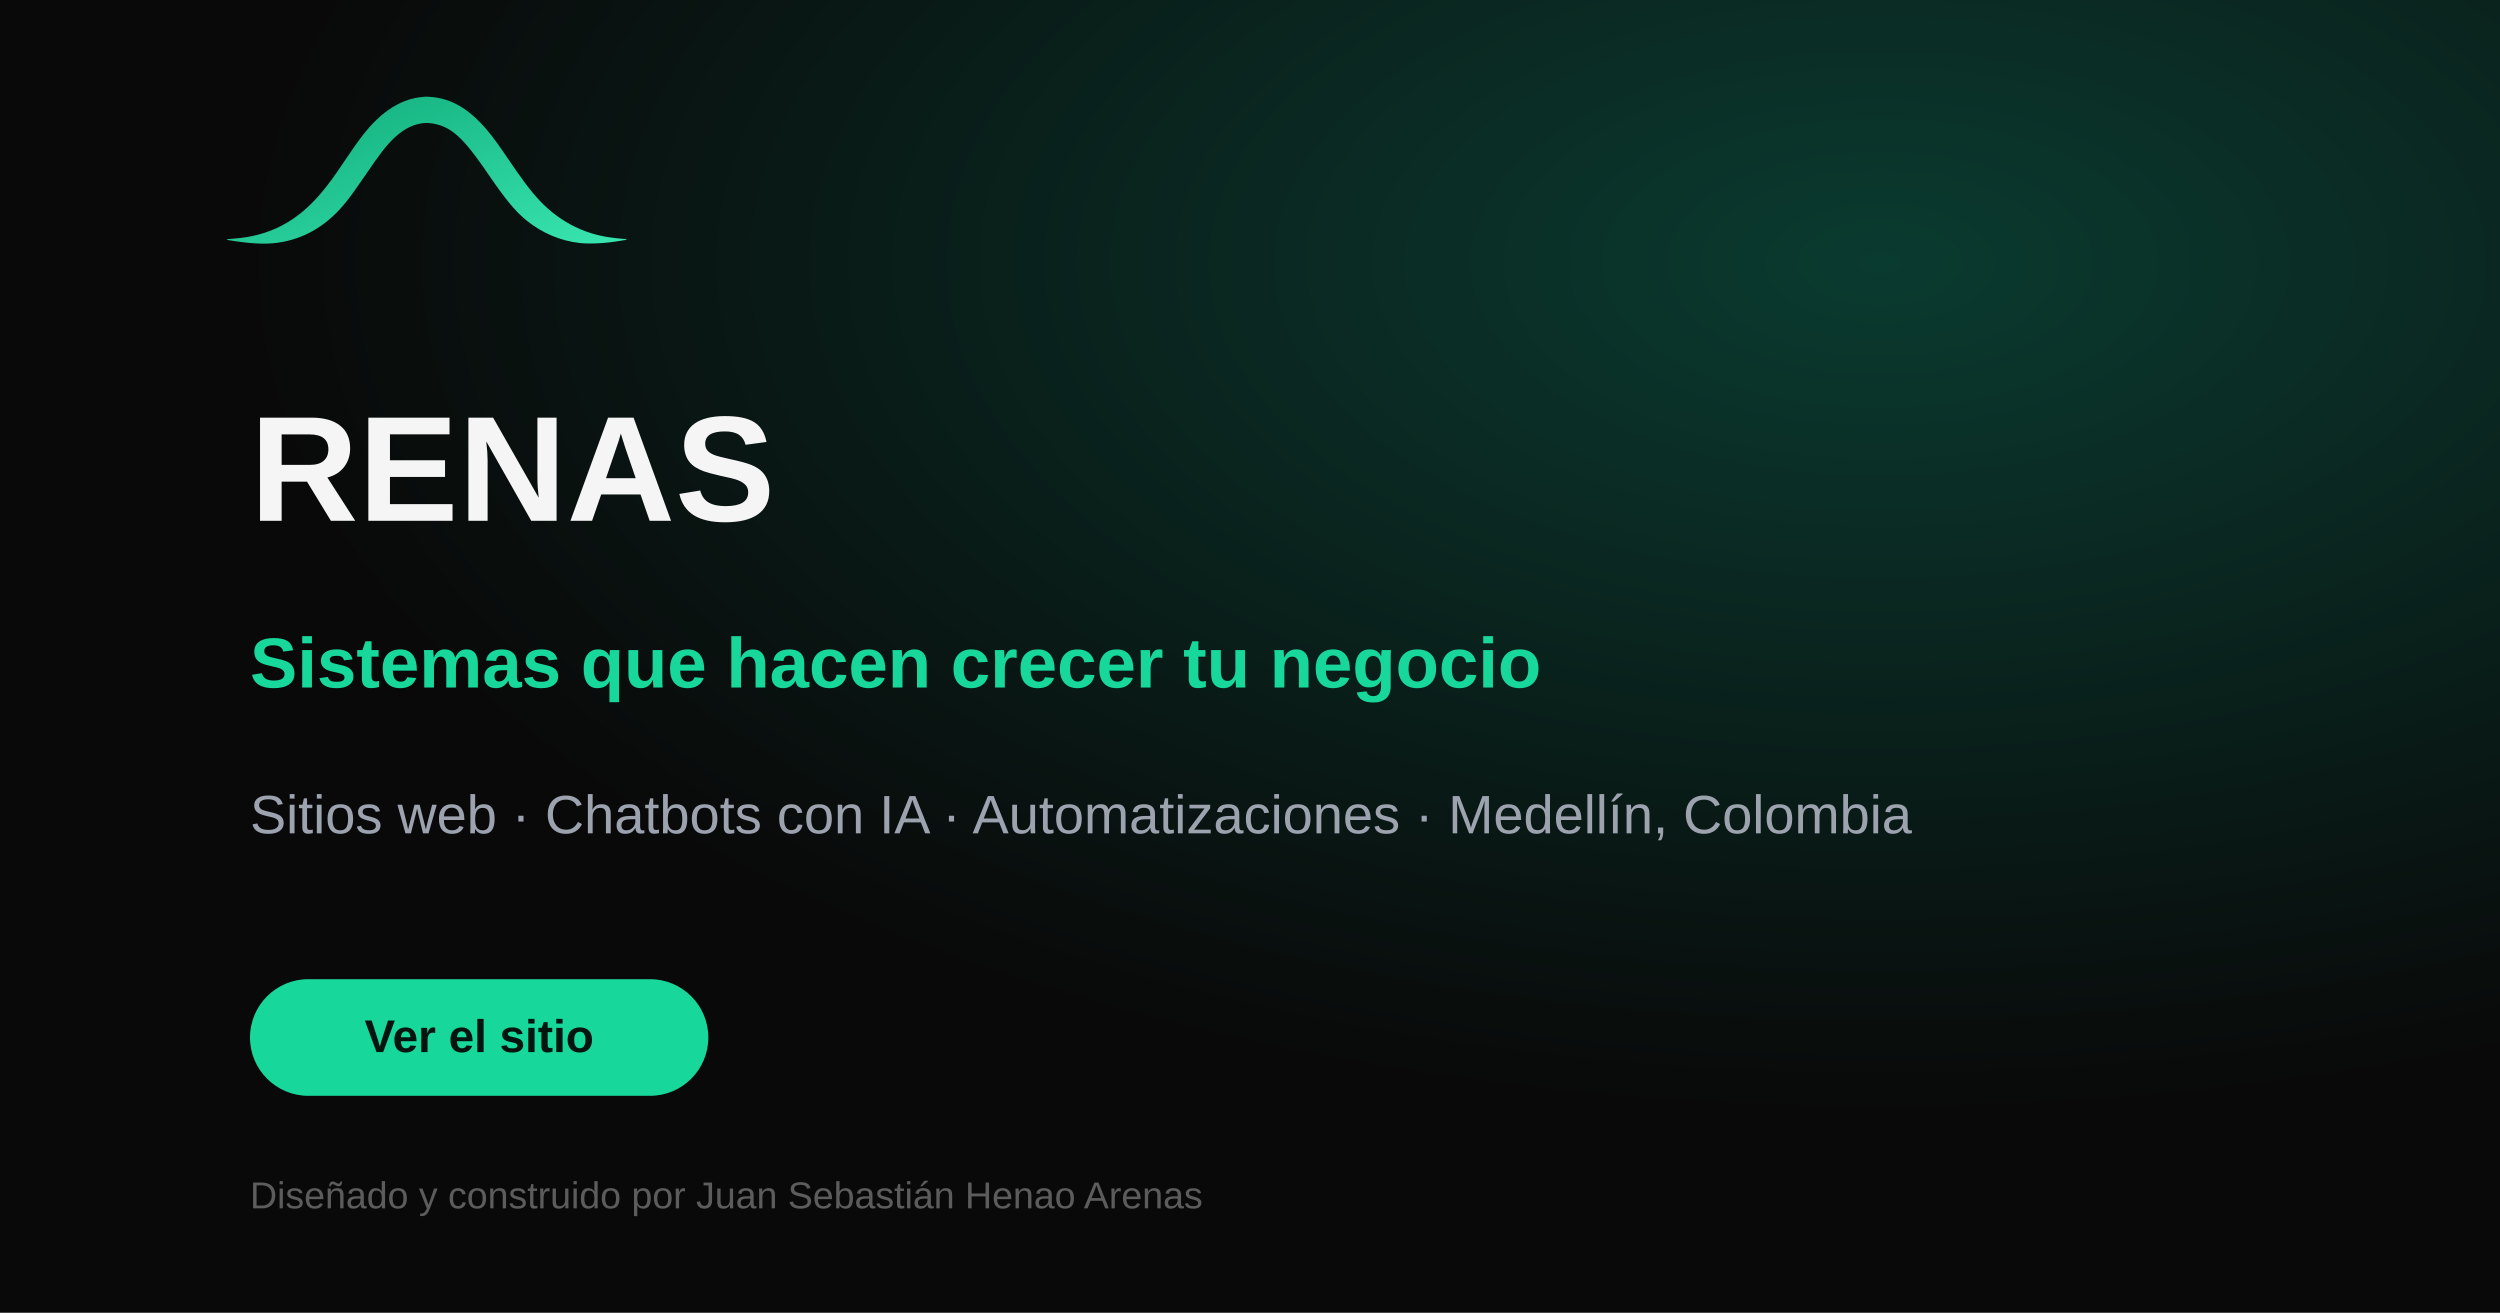
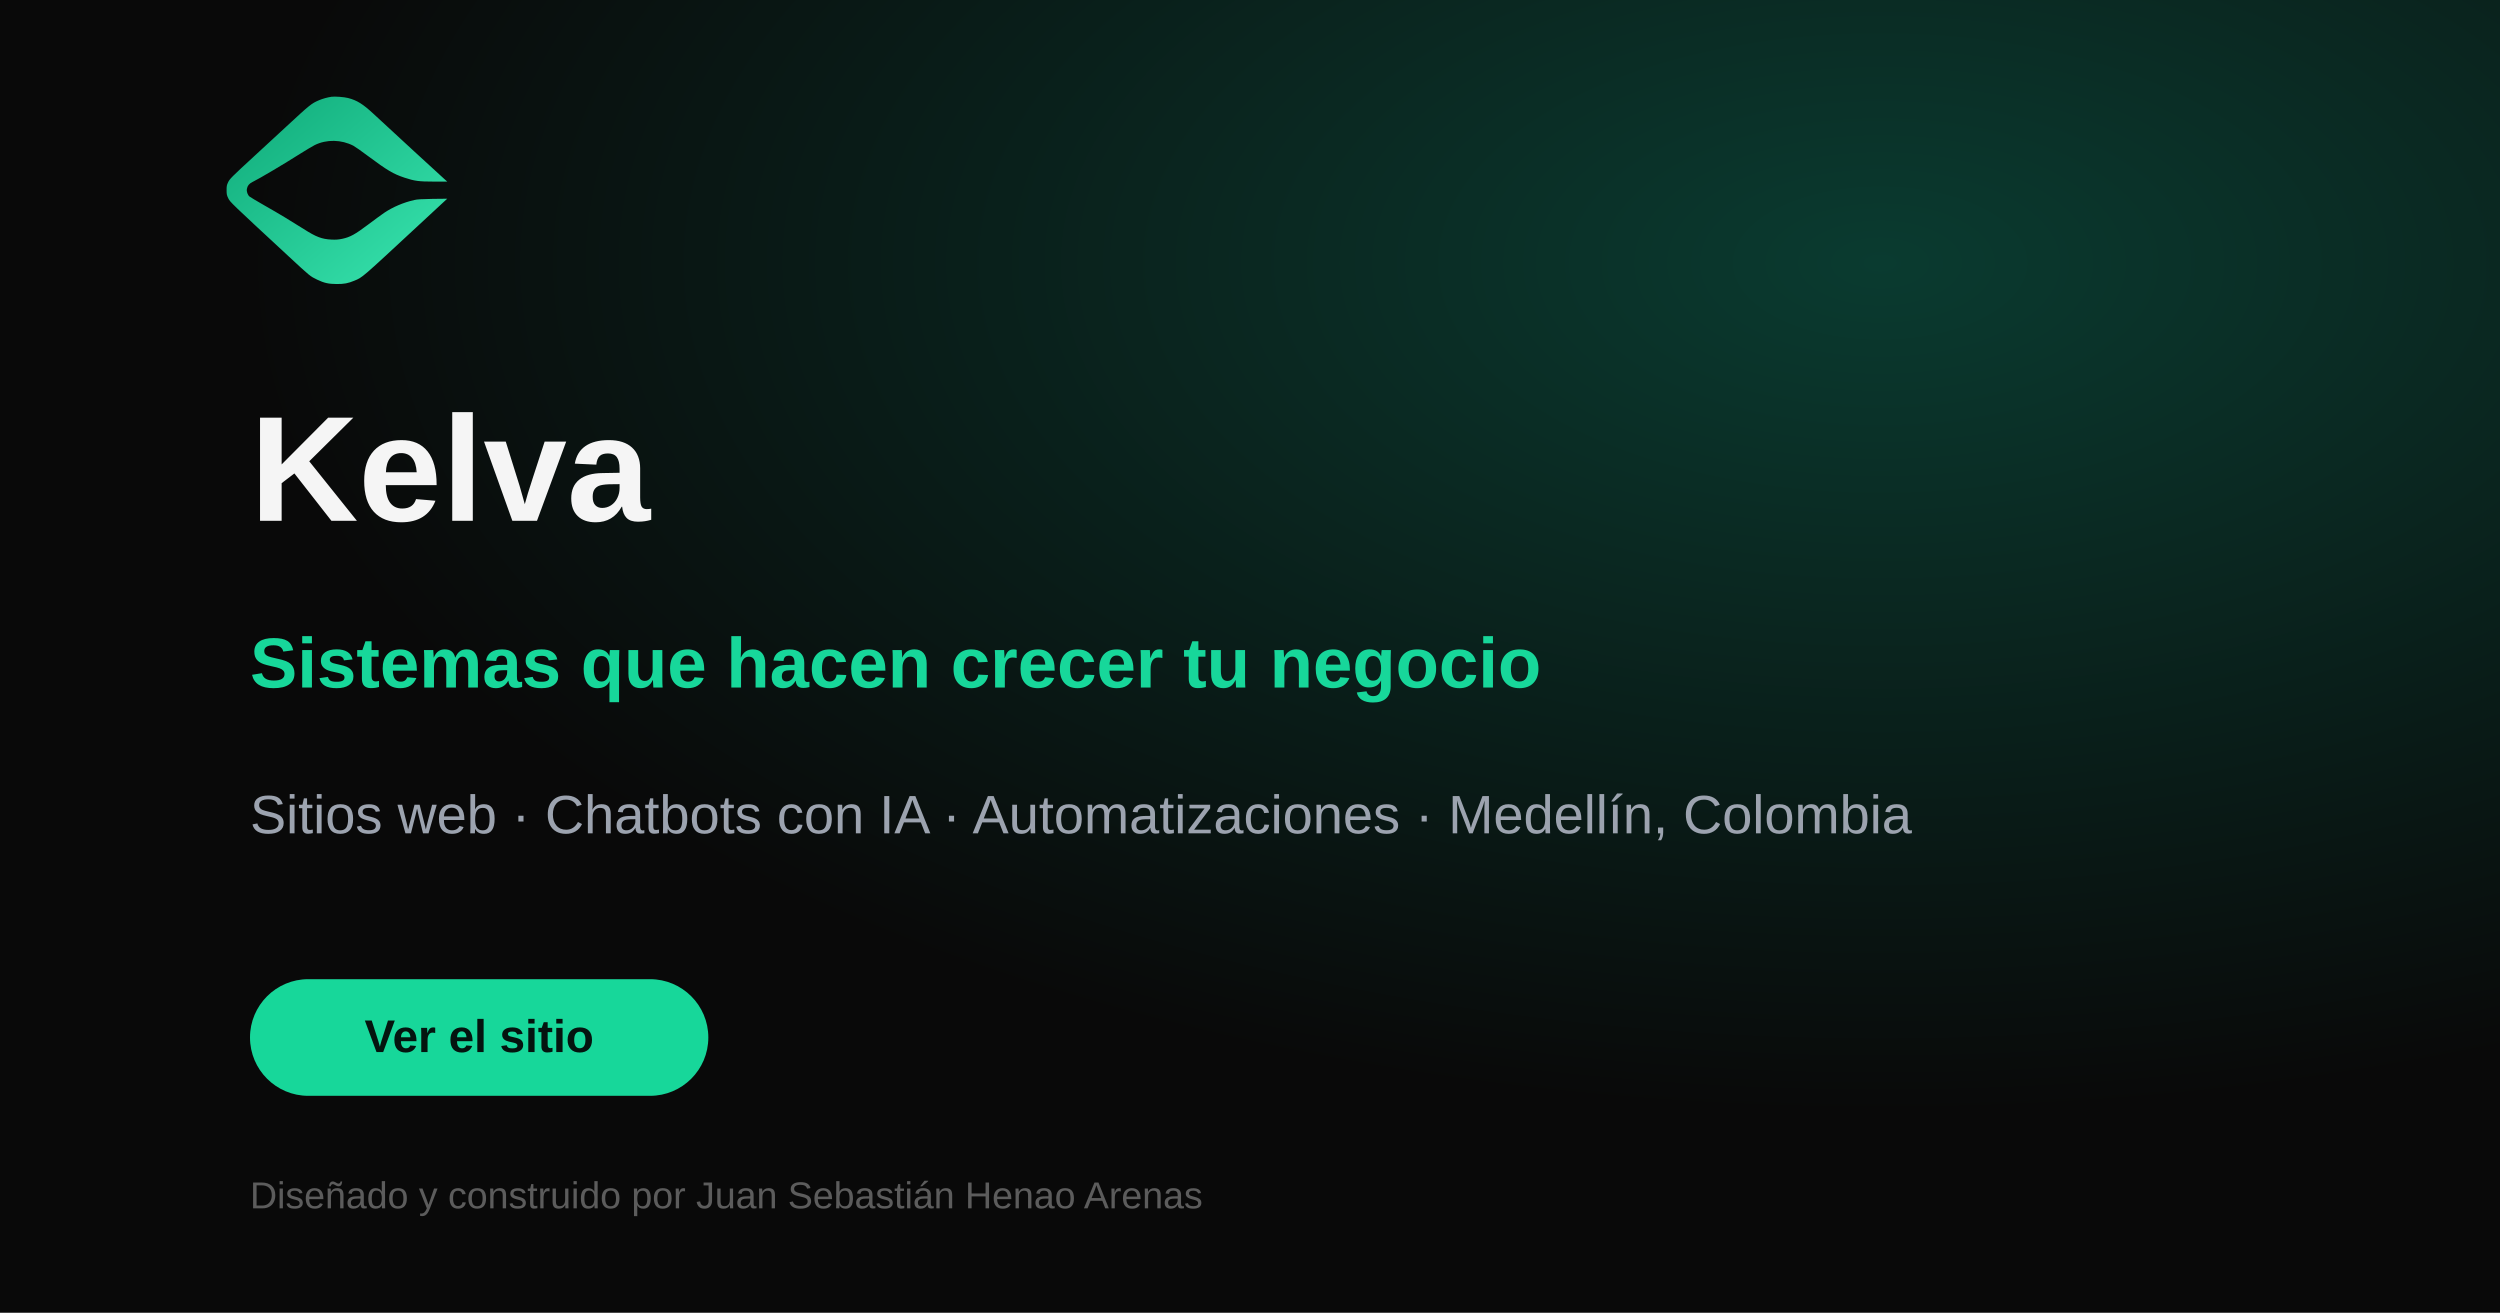
<svg xmlns="http://www.w3.org/2000/svg" width="1200" height="630" viewBox="0 0 1200 630">
  <defs>
    <radialGradient id="glow" cx="75%" cy="20%" r="65%">
      <stop offset="0%" stop-color="#0a3b30" />
      <stop offset="100%" stop-color="#090909" />
    </radialGradient>
    <linearGradient id="brandGradient" x1="0%" y1="100%" x2="100%" y2="0%">
      <stop offset="0%" stop-color="#0FA978" />
      <stop offset="100%" stop-color="#39E6B0" />
    </linearGradient>
  </defs>
  <rect width="1200" height="630" fill="#090909" />
  <rect width="1200" height="630" fill="url(#glow)" />
-   <g transform="translate(108.77,46.37) scale(0.215)">
-     <g transform="translate(-181.0876,811.8524) scale(0.1,-0.1)" fill="url(#brandGradient)" stroke="none">
-       <path d="M6170 8109 c-356 -32 -701 -206 -1019 -514 -199 -193 -381 -427 -701 -905 -248 -370 -352 -513 -526 -720 -534 -639 -1154 -963 -1951 -1022 -221 -16 -218 -22 24 -57 475 -69 778 -73 1070 -16 557 108 1024 405 1420 902 98 123 248 332 418 583 331 488 476 674 656 844 224 211 477 326 718 326 152 0 353 -57 489 -138 253 -152 475 -405 892 -1017 379 -555 606 -829 855 -1028 348 -279 752 -449 1180 -497 227 -25 571 -8 879 45 82 14 153 25 158 25 4 0 8 4 8 9 0 5 -39 12 -87 15 -428 33 -730 109 -1058 265 -282 135 -565 343 -788 580 -219 234 -384 454 -792 1057 -211 312 -375 523 -535 688 -347 359 -697 543 -1095 576 -66 5 -122 9 -125 8 -3 0 -43 -4 -90 -9z" />
+   <g transform="translate(108.77,46.37) scale(0.2492)">
+     <g transform="translate(-414.5428,808.7005) scale(0.1,-0.1)" fill="url(#brandGradient)" stroke="none">
+       <path d="M6165 8084 c-75 -11 -176 -39 -240 -67 -145 -62 -174 -85 -624 -502 -114 -105 -386 -356 -606 -559 -464 -427 -490 -453 -524 -526 -22 -47 -26 -69 -26 -146 1 -82 4 -97 33 -157 36 -73 47 -84 1168 -1122 407 -378 410 -380 544 -444 133 -64 222 -84 375 -84 145 -1 218 13 341 64 160 67 119 31 1195 1029 228 212 455 422 505 468 l89 82 -280 -3 c-218 -4 -297 -8 -355 -22 -209 -47 -415 -136 -580 -247 -52 -36 -192 -138 -310 -227 -251 -189 -346 -241 -497 -273 -78 -16 -121 -19 -208 -15 -186 9 -296 51 -535 204 -238 151 -488 302 -751 451 -145 83 -277 161 -292 174 -36 30 -60 98 -51 146 11 62 41 100 104 132 159 80 600 342 935 554 105 66 224 137 265 158 230 115 517 109 750 -13 30 -16 159 -106 285 -201 369 -274 480 -340 695 -412 197 -65 276 -76 567 -76 l258 0 -70 63 c-123 110 -955 876 -1350 1242 -203 189 -319 261 -490 305 -77 20 -257 33 -320 24z" />
    </g>
  </g>
-   <text x="120" y="250" font-family="Arial, sans-serif" font-size="72" font-weight="800" fill="#f5f5f5">RENAS</text>
+   <text x="120" y="250" font-family="Arial, sans-serif" font-size="72" font-weight="800" fill="#f5f5f5">Kelva</text>
  <text x="120" y="330" font-family="Arial, sans-serif" font-size="34" font-weight="700" fill="#17D79A">Sistemas que hacen crecer tu negocio</text>
  <text x="120" y="400" font-family="Arial, sans-serif" font-size="26" fill="#9ca3af">Sitios web · Chatbots con IA · Automatizaciones · Medellín, Colombia</text>
  <rect x="120" y="470" width="220" height="56" rx="28" fill="#17D79A" />
  <text x="230" y="505" font-family="Arial, sans-serif" font-size="22" font-weight="700" fill="#04140f" text-anchor="middle">Ver el sitio</text>
  <text x="120" y="580" font-family="Arial, sans-serif" font-size="18" fill="#5c5c5c">Diseñado y construido por Juan Sebastián Henao Arenas</text>
</svg>
